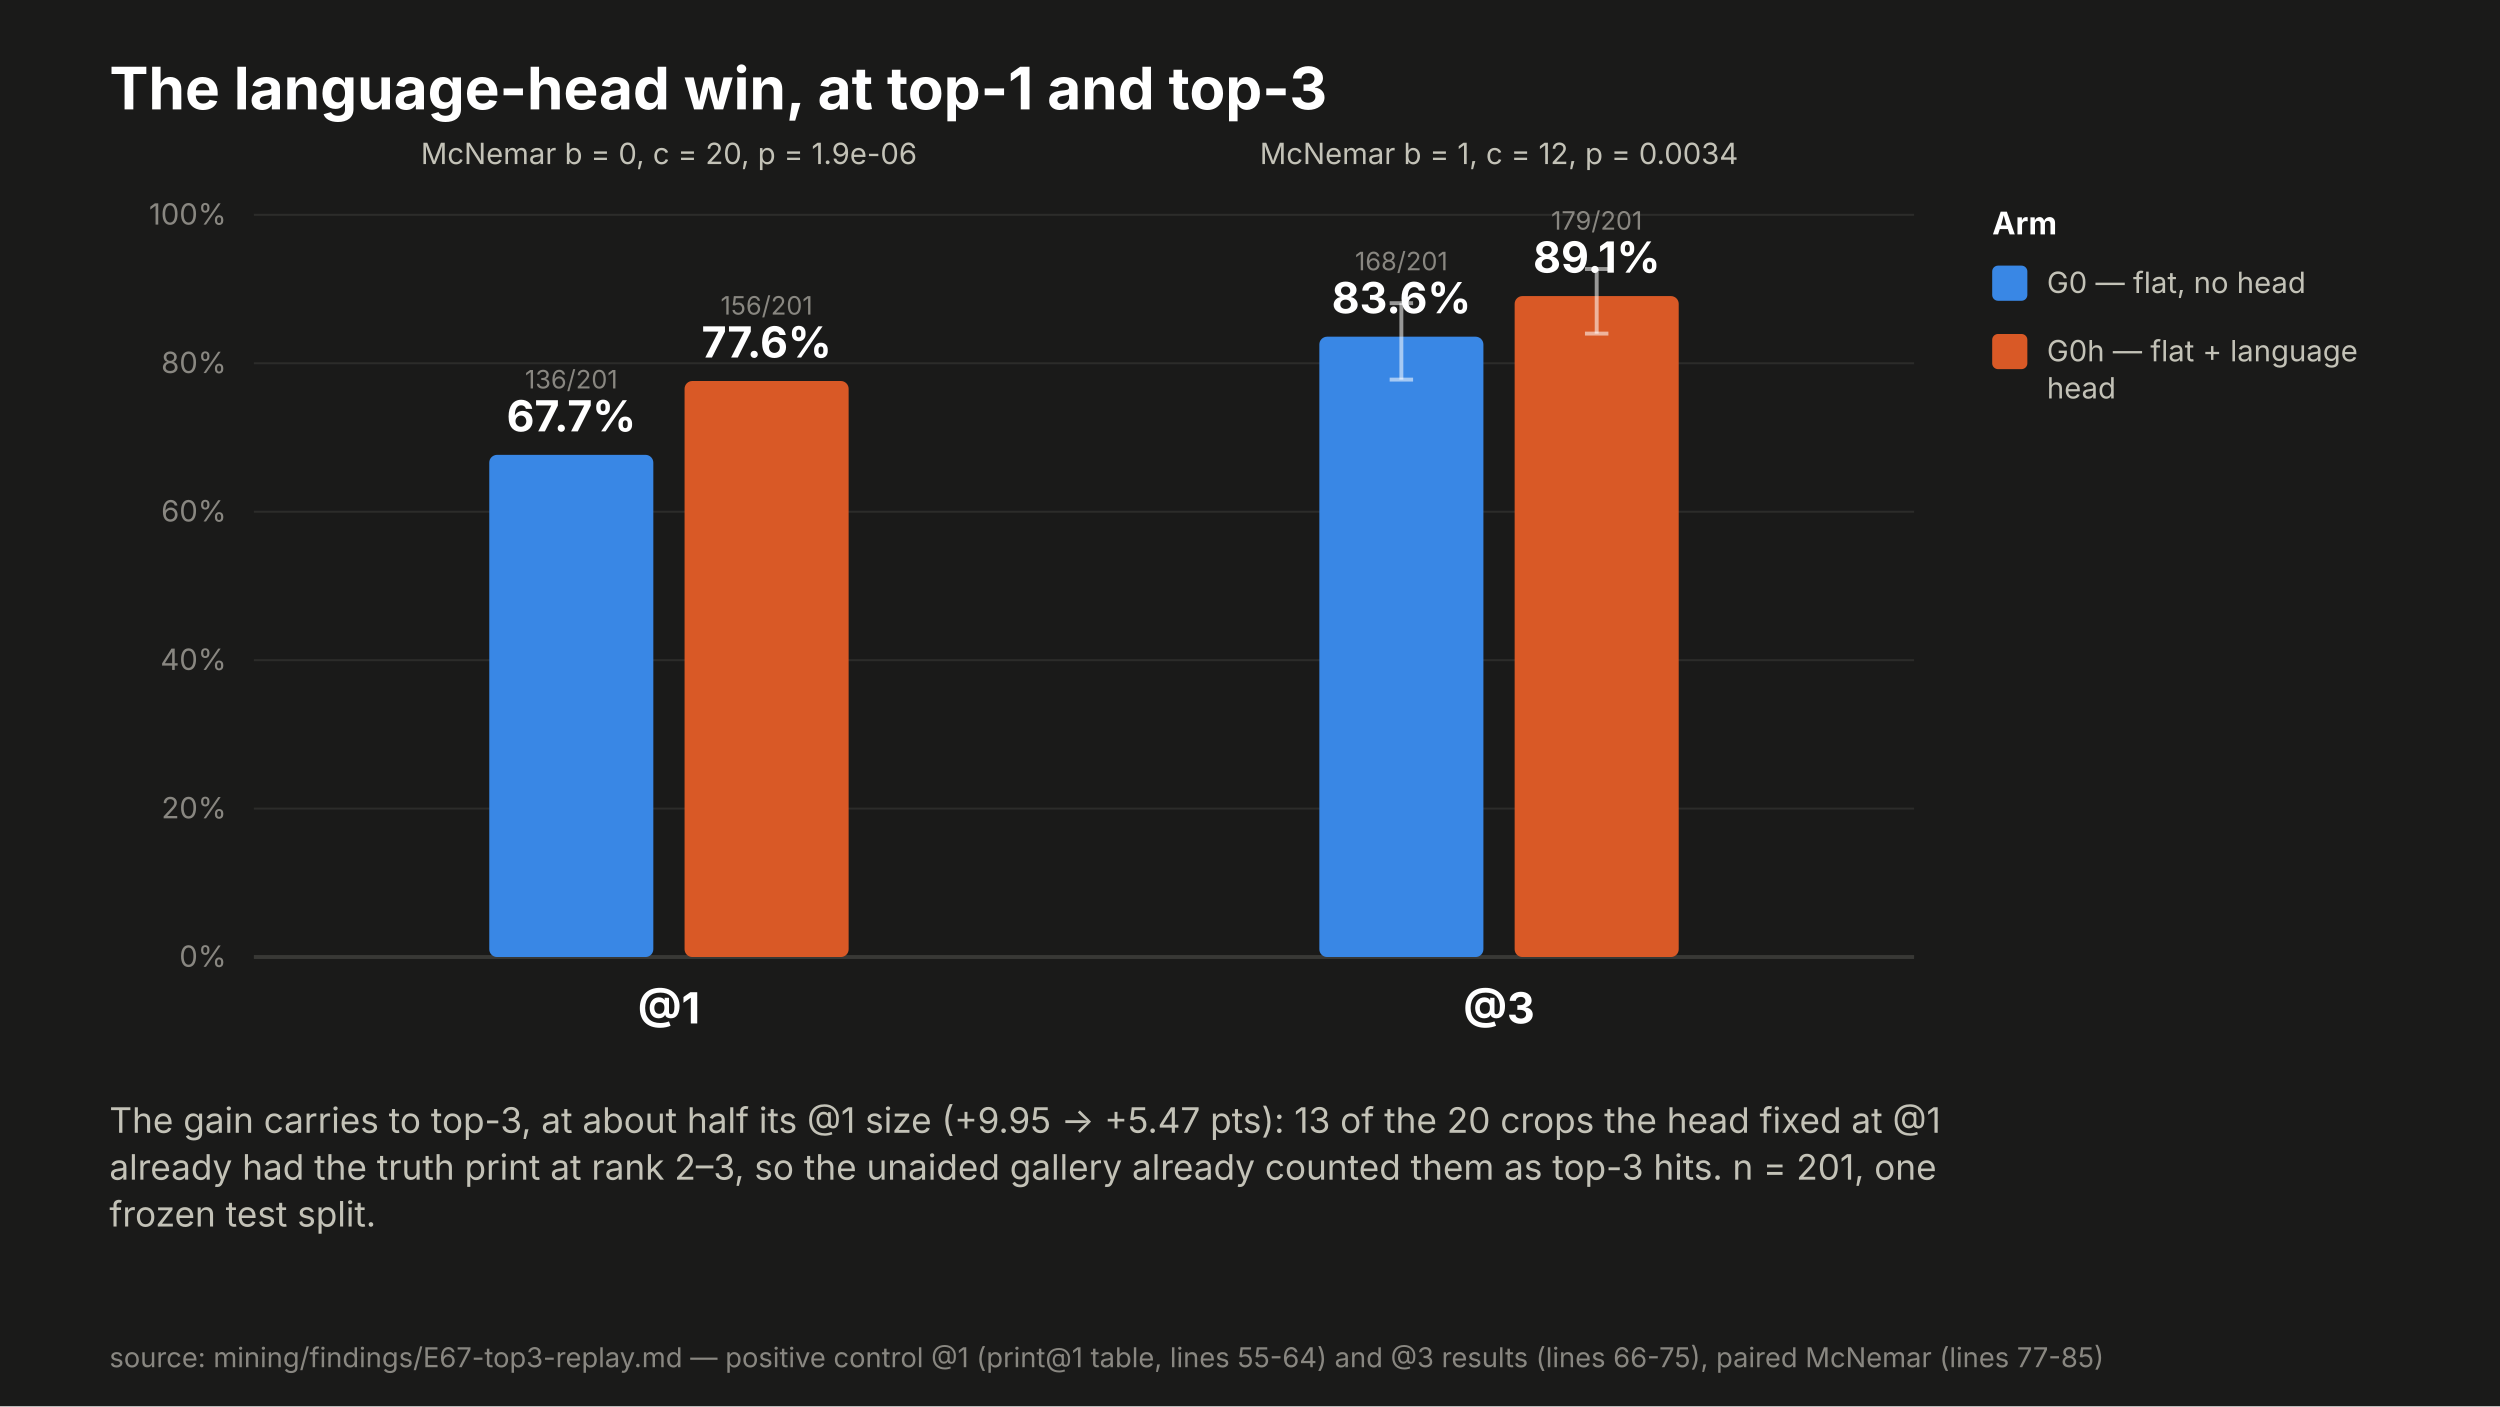
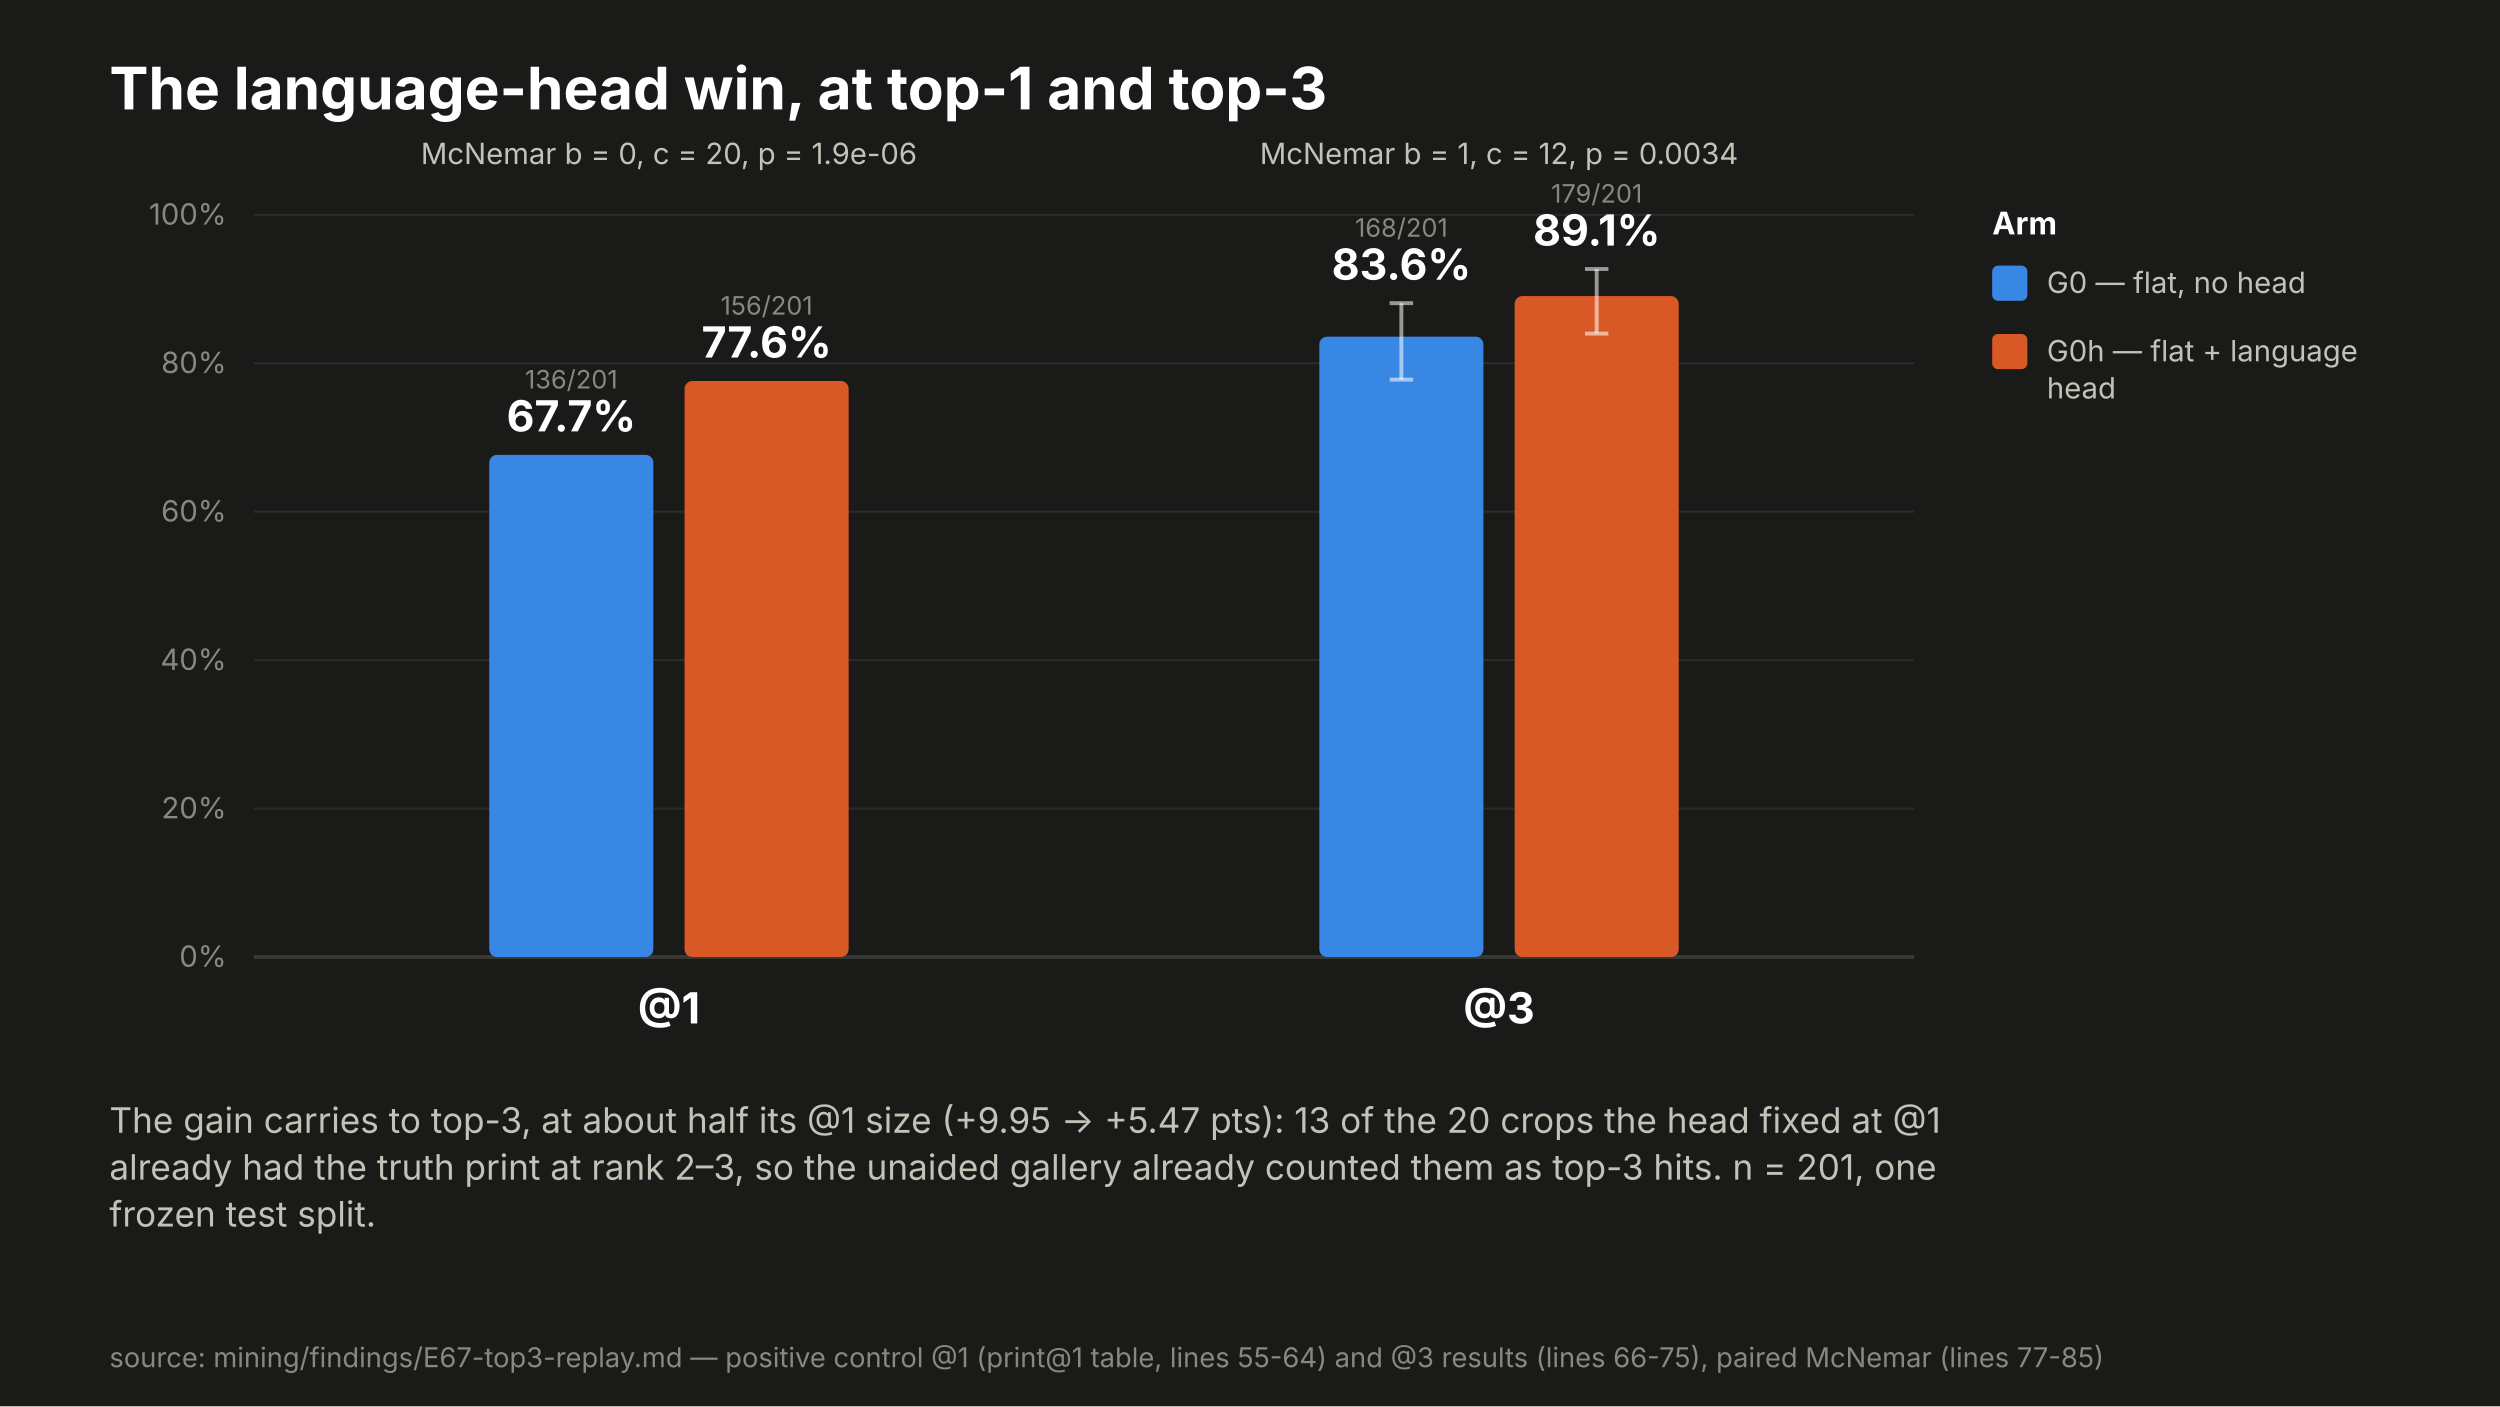
<svg xmlns="http://www.w3.org/2000/svg" viewBox="0 0 1280 720" width="1280" height="720" font-family="system-ui, -apple-system, &quot;Segoe UI&quot;, sans-serif">
  <rect x="0" y="0" width="1280" height="720" fill="#1a1a19" />
  <text x="56" y="56" fill="#ffffff" font-size="30" font-weight="700">The language-head win, at top-1 and top-3</text>
  <line x1="130" y1="490" x2="980" y2="490" stroke="#2c2c2a" stroke-width="1" />
  <text x="116" y="495" text-anchor="end" fill="#898781" font-size="15">0%</text>
  <line x1="130" y1="414" x2="980" y2="414" stroke="#2c2c2a" stroke-width="1" />
  <text x="116" y="419" text-anchor="end" fill="#898781" font-size="15">20%</text>
  <line x1="130" y1="338" x2="980" y2="338" stroke="#2c2c2a" stroke-width="1" />
  <text x="116" y="343" text-anchor="end" fill="#898781" font-size="15">40%</text>
  <line x1="130" y1="262" x2="980" y2="262" stroke="#2c2c2a" stroke-width="1" />
  <text x="116" y="267" text-anchor="end" fill="#898781" font-size="15">60%</text>
  <line x1="130" y1="186" x2="980" y2="186" stroke="#2c2c2a" stroke-width="1" />
  <text x="116" y="191" text-anchor="end" fill="#898781" font-size="15">80%</text>
  <line x1="130" y1="110" x2="980" y2="110" stroke="#2c2c2a" stroke-width="1" />
  <text x="116" y="115" text-anchor="end" fill="#898781" font-size="15">100%</text>
  <line x1="130" y1="490" x2="980" y2="490" stroke="#383835" stroke-width="2" />
  <rect x="250.5" y="232.886" width="84" height="257.114" rx="4" fill="#3987e5" />
  <text x="292.5" y="220.886" text-anchor="middle" fill="#ffffff" font-size="22" font-weight="700">67.7%</text>
  <text x="292.5" y="198.886" text-anchor="middle" fill="#898781" font-size="13">136/201</text>
  <rect x="350.5" y="195.075" width="84" height="294.925" rx="4" fill="#d95926" />
  <text x="392.5" y="183.075" text-anchor="middle" fill="#ffffff" font-size="22" font-weight="700">77.6%</text>
  <text x="392.5" y="161.075" text-anchor="middle" fill="#898781" font-size="13">156/201</text>
  <text x="342.5" y="524" text-anchor="middle" fill="#ffffff" font-size="22" font-weight="700">@1</text>
  <text x="342.5" y="84" text-anchor="middle" fill="#c3c2b7" font-size="15">McNemar b = 0, c = 20, p = 1.9e-06</text>
  <rect x="675.5" y="172.388" width="84" height="317.612" rx="4" fill="#3987e5" />
-   <text x="717.5" y="160.388" text-anchor="middle" fill="#ffffff" font-size="22" font-weight="700">83.6%</text>
-   <text x="717.5" y="138.388" text-anchor="middle" fill="#898781" font-size="13">168/201</text>
+   <text x="717.5" y="143.22" text-anchor="middle" fill="#ffffff" font-size="22" font-weight="700">83.6%</text>
+   <text x="717.5" y="121.22" text-anchor="middle" fill="#898781" font-size="13">168/201</text>
  <line x1="717.5" y1="194.36" x2="717.5" y2="155.22" stroke="#ffffff" stroke-width="2" opacity="0.55" />
  <line x1="711.5" y1="194.36" x2="723.5" y2="194.36" stroke="#ffffff" stroke-width="2" opacity="0.55" />
  <line x1="711.5" y1="155.22" x2="723.5" y2="155.22" stroke="#ffffff" stroke-width="2" opacity="0.55" />
  <rect x="775.5" y="151.592" width="84" height="338.408" rx="4" fill="#d95926" />
-   <text x="817.5" y="139.592" text-anchor="middle" fill="#ffffff" font-size="22" font-weight="700">89.1%</text>
-   <text x="817.5" y="117.592" text-anchor="middle" fill="#898781" font-size="13">179/201</text>
+   <text x="817.5" y="125.74" text-anchor="middle" fill="#ffffff" font-size="22" font-weight="700">89.1%</text>
+   <text x="817.5" y="103.74" text-anchor="middle" fill="#898781" font-size="13">179/201</text>
  <line x1="817.5" y1="170.8" x2="817.5" y2="137.74" stroke="#ffffff" stroke-width="2" opacity="0.55" />
  <line x1="811.5" y1="170.8" x2="823.5" y2="170.8" stroke="#ffffff" stroke-width="2" opacity="0.55" />
  <line x1="811.5" y1="137.74" x2="823.5" y2="137.74" stroke="#ffffff" stroke-width="2" opacity="0.55" />
  <text x="767.5" y="524" text-anchor="middle" fill="#ffffff" font-size="22" font-weight="700">@3</text>
  <text x="767.5" y="84" text-anchor="middle" fill="#c3c2b7" font-size="15">McNemar b = 1, c = 12, p = 0.0034</text>
  <text x="1020" y="120" fill="#ffffff" font-size="16" font-weight="700">Arm</text>
  <rect x="1020" y="136" width="18" height="18" rx="3" fill="#3987e5" />
  <text x="1048" y="150" fill="#c3c2b7" font-size="15">
    <tspan x="1048" y="150">G0 — flat, no head</tspan>
  </text>
  <rect x="1020" y="171" width="18" height="18" rx="3" fill="#d95926" />
  <text x="1048" y="185" fill="#c3c2b7" font-size="15">
    <tspan x="1048" y="185">G0h — flat + language</tspan>
    <tspan x="1048" y="204">head</tspan>
  </text>
  <text x="56" y="580" fill="#c3c2b7" font-size="18">
    <tspan x="56" y="580">The gain carries to top-3, at about half its @1 size (+9.95 → +5.47 pts): 13 of the 20 crops the head fixed at @1</tspan>
    <tspan x="56" y="604">already had the truth print at rank 2–3, so the unaided gallery already counted them as top-3 hits. n = 201, one</tspan>
    <tspan x="56" y="628">frozen test split.</tspan>
  </text>
  <text x="56" y="700" fill="#898781" font-size="14">source: mining/findings/E67-top3-replay.md — positive control @1 (print@1 table, lines 55-64) and @3 results (lines 66-75), paired McNemar (lines 77-85)</text>
</svg>
